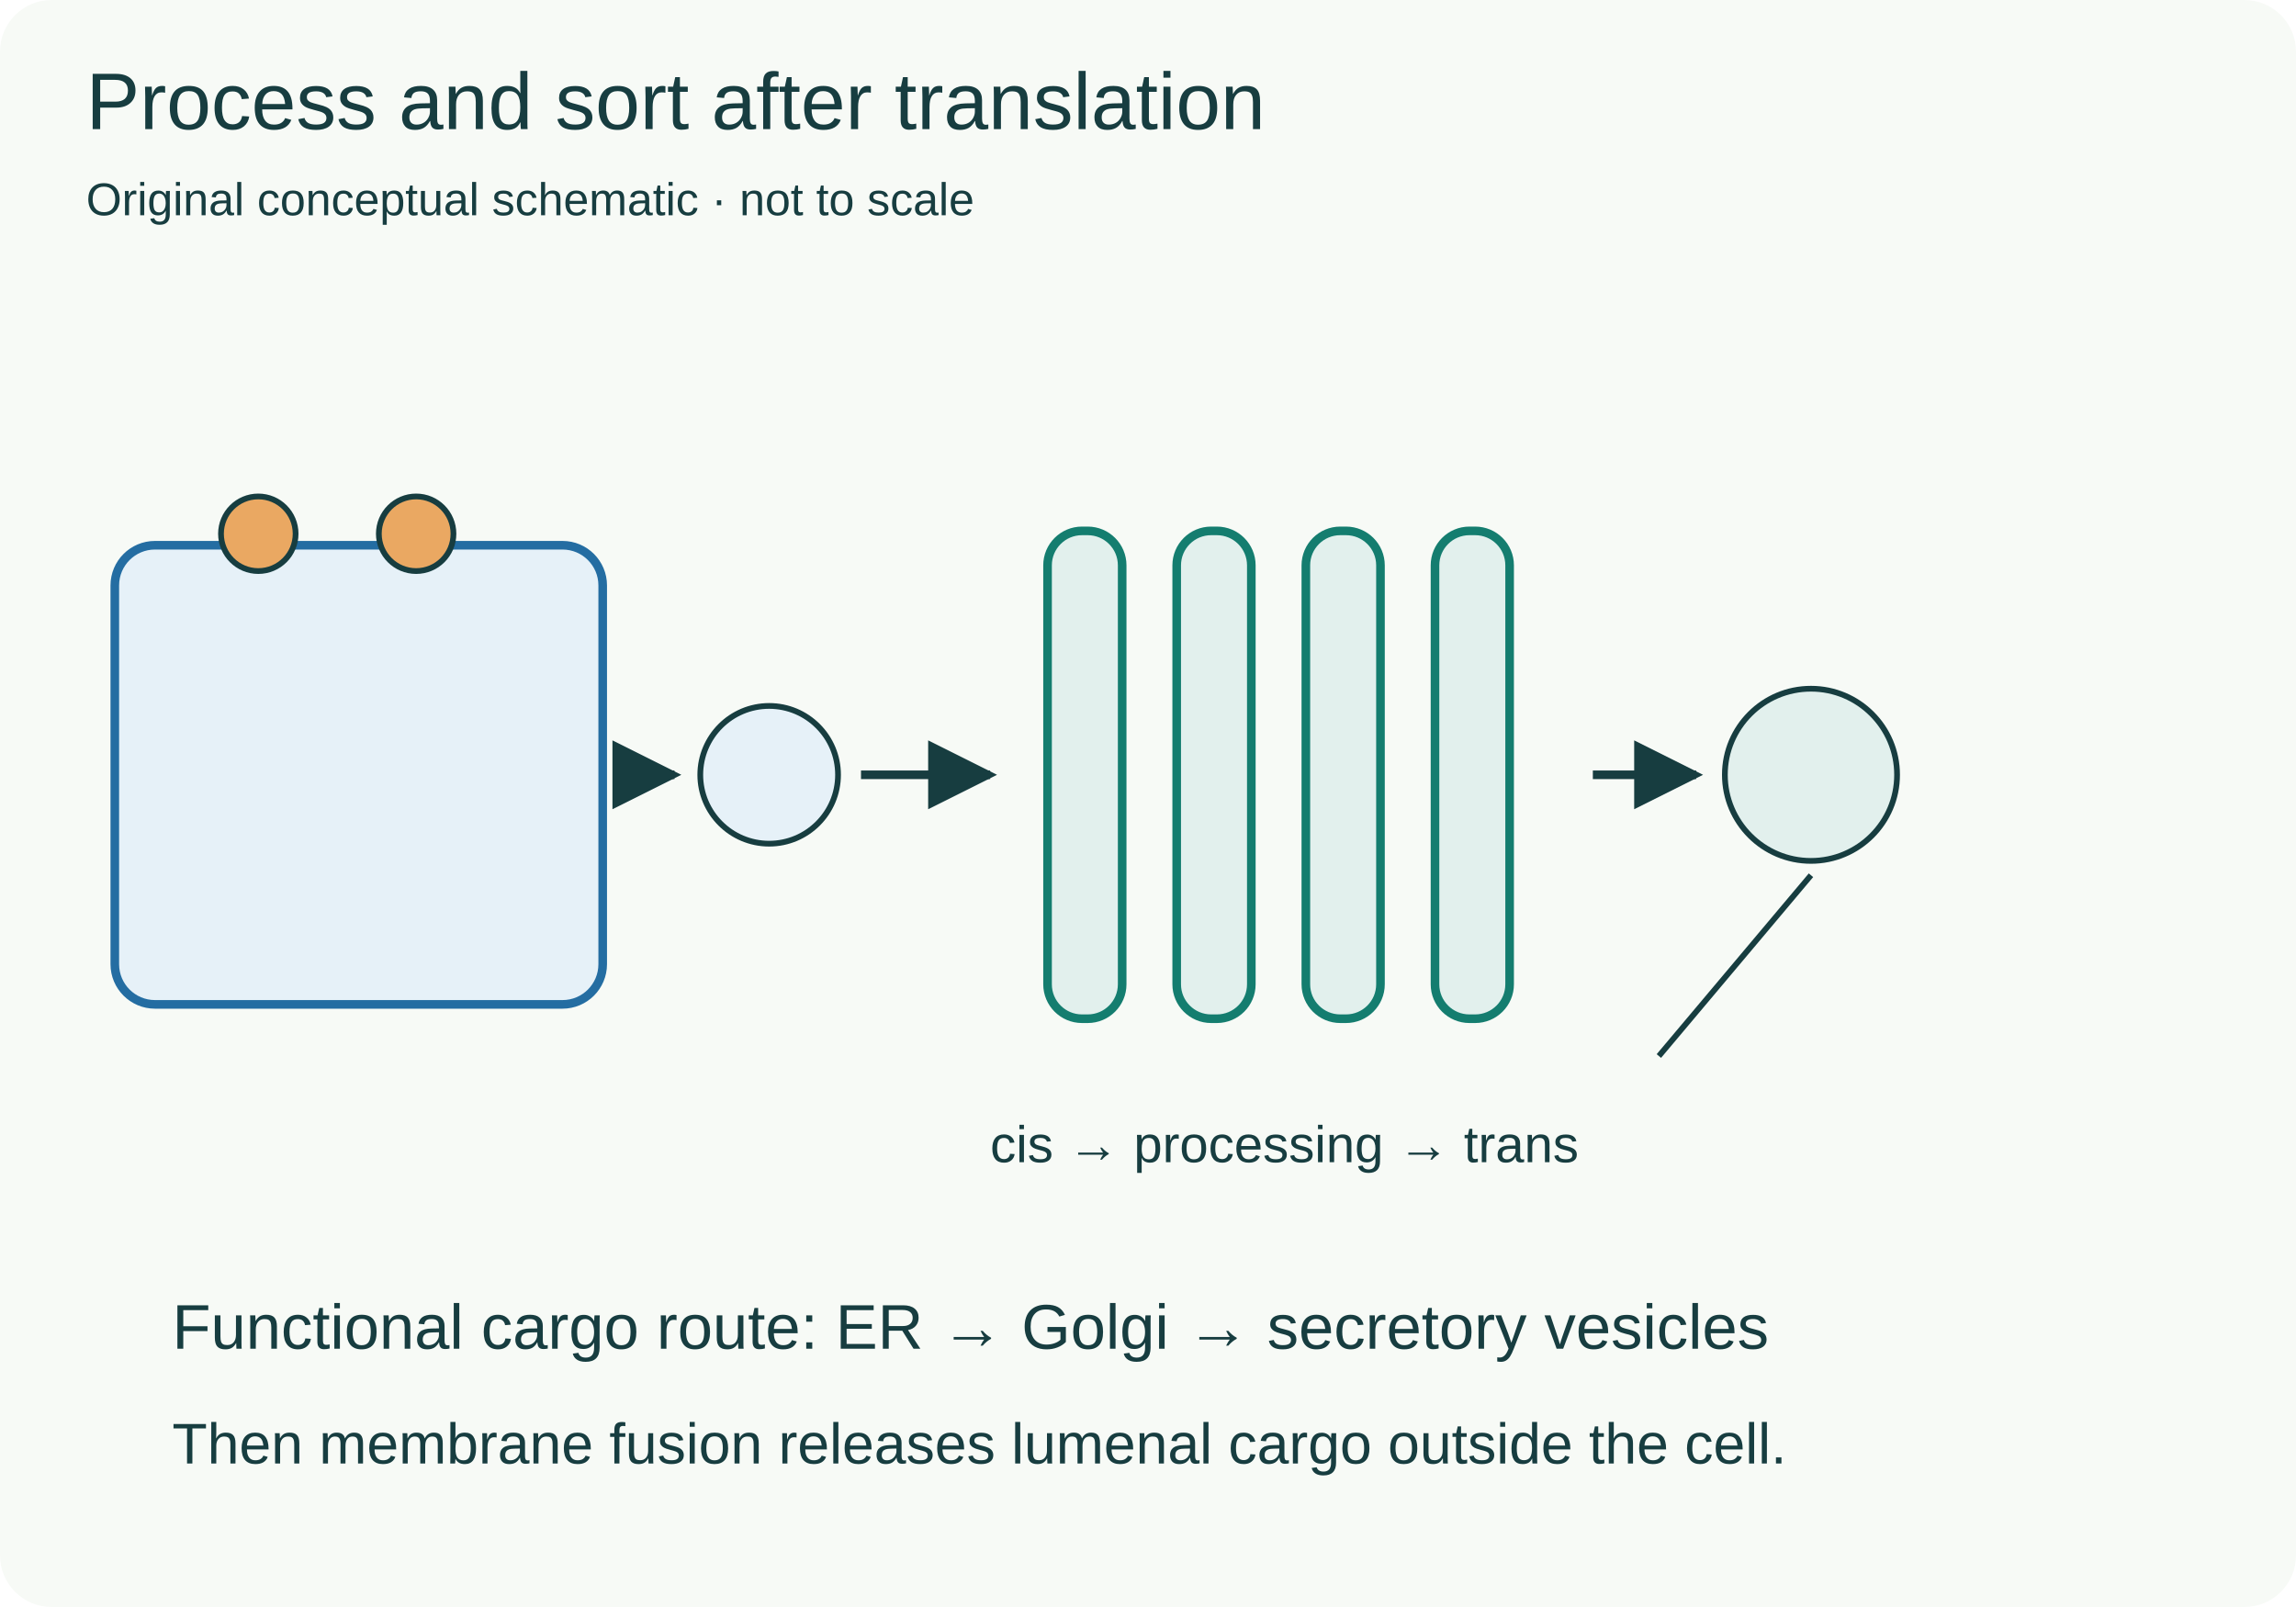
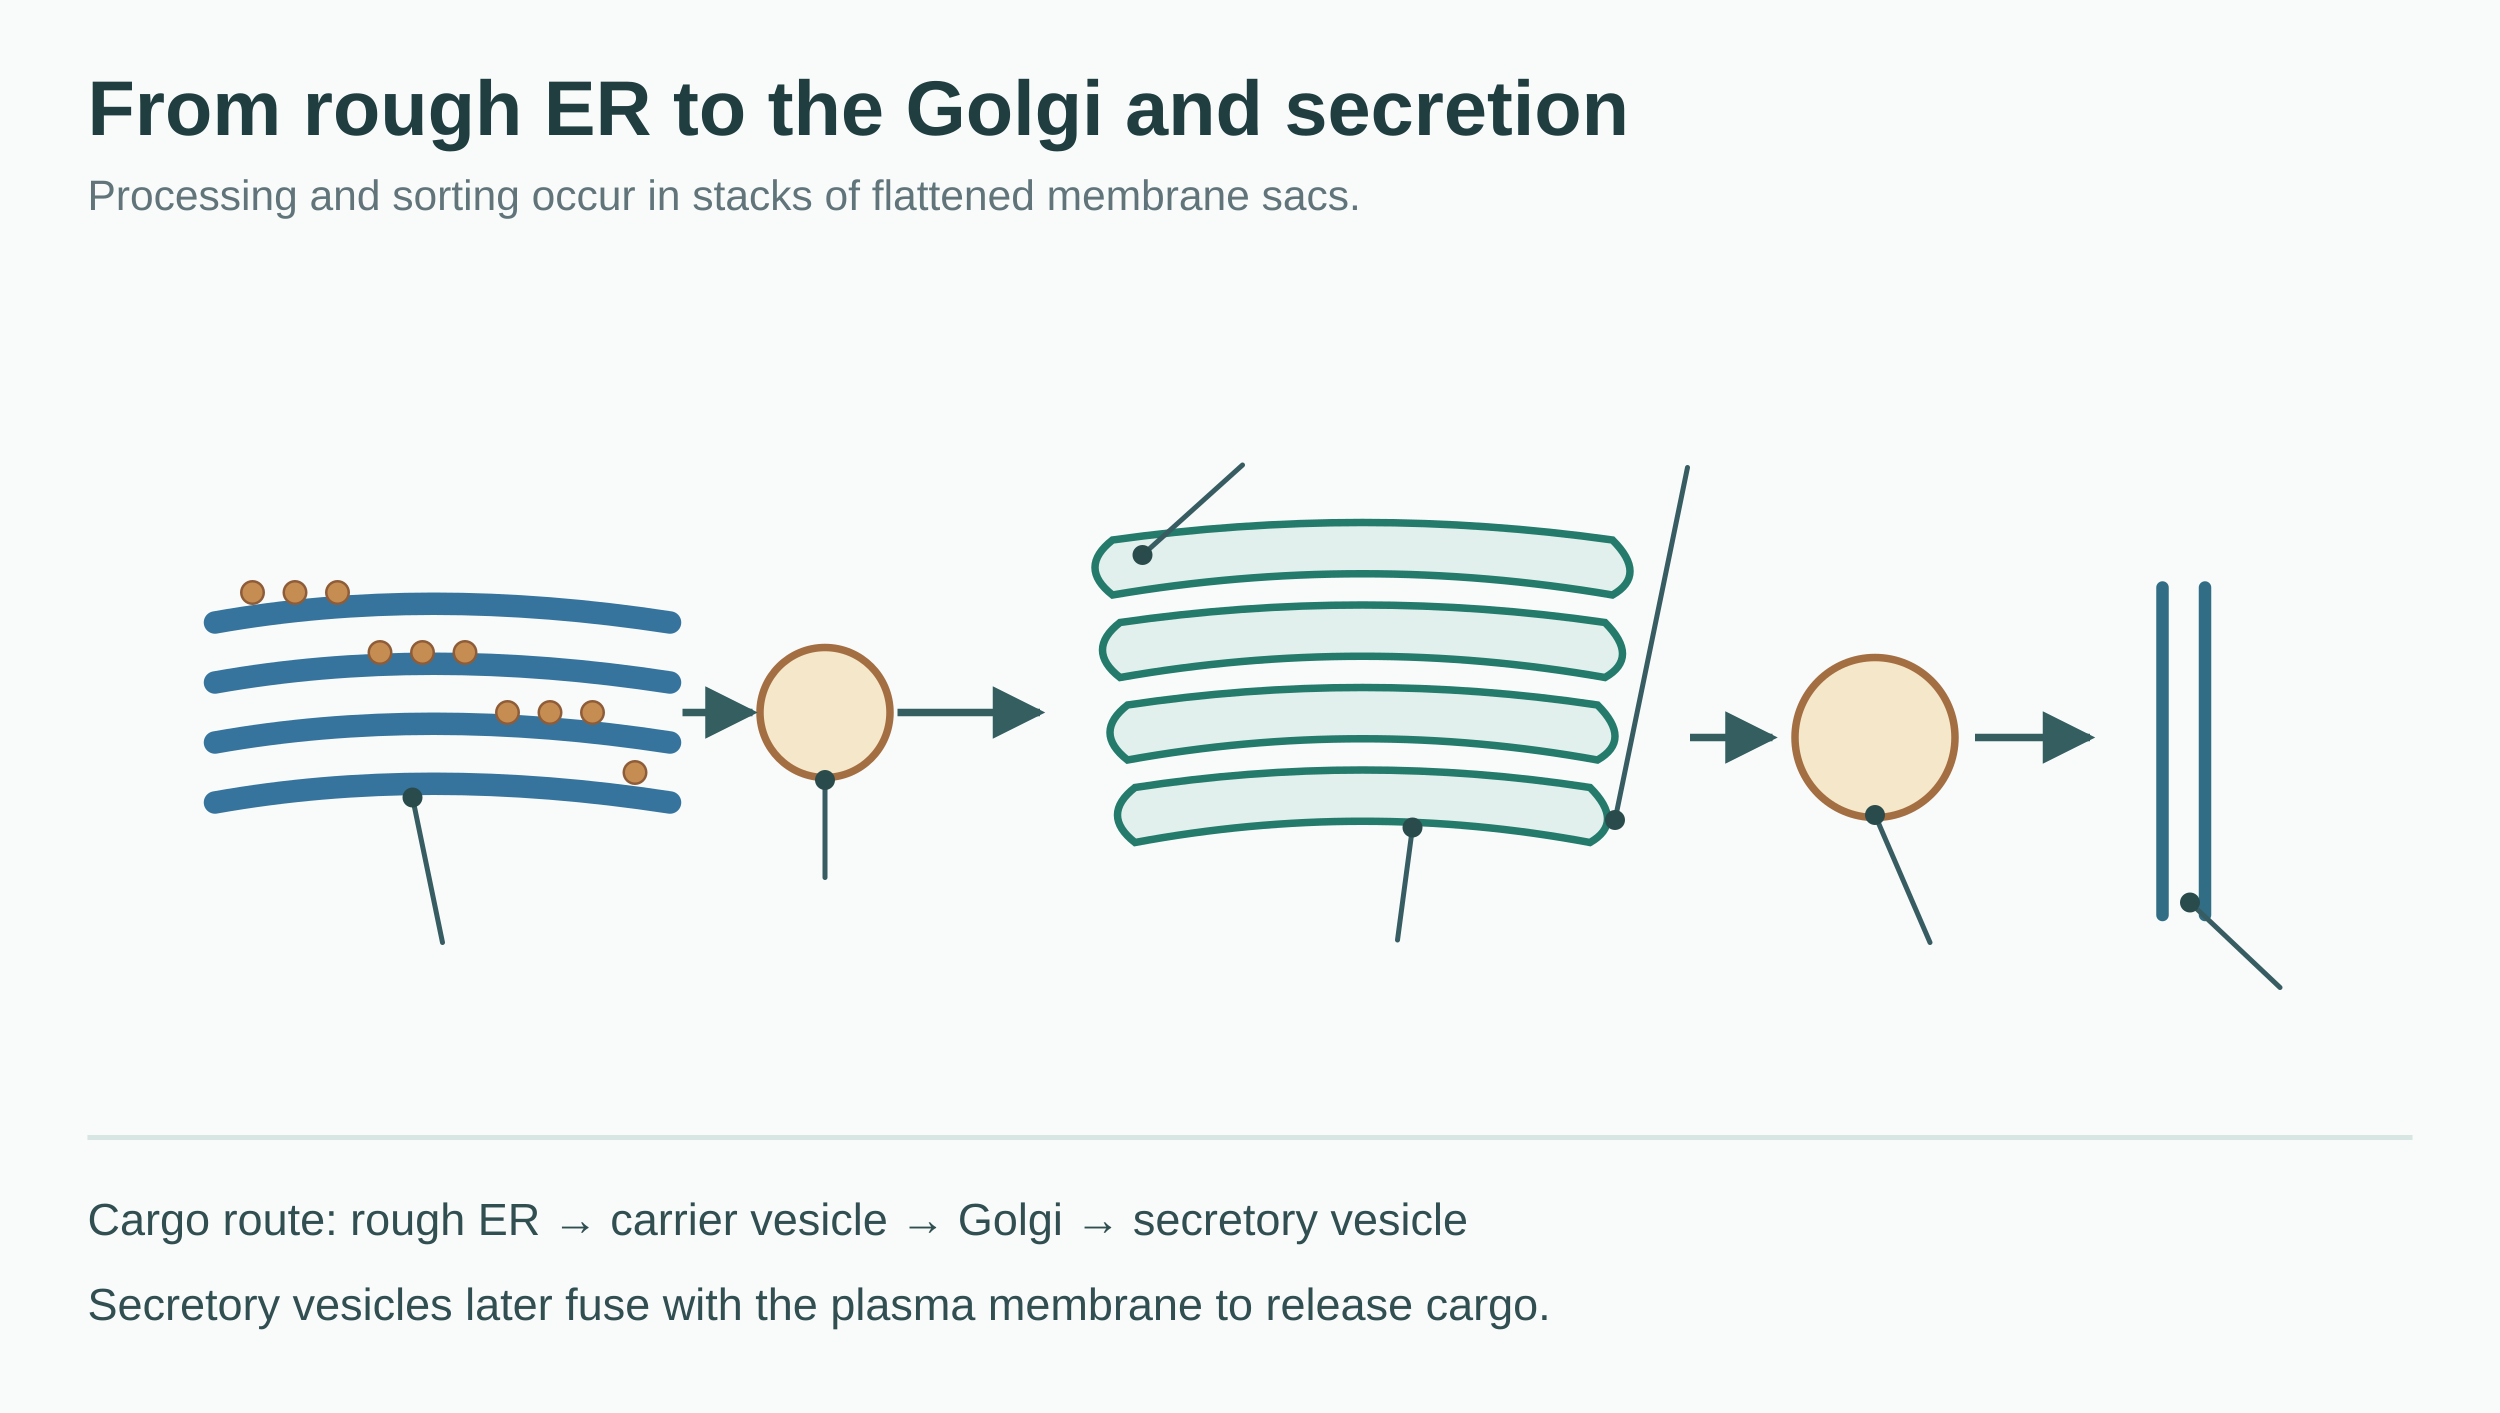
- <svg xmlns="http://www.w3.org/2000/svg" viewBox="0 0 800 560" role="img" aria-labelledby="title desc">
+ <svg xmlns="http://www.w3.org/2000/svg" viewBox="0 0 1000 565" role="img" aria-labelledby="golgi-title golgi-desc">
  <defs>
-     <marker id="arrow" viewBox="0 0 10 10" refX="9" refY="5" markerWidth="8" markerHeight="8" orient="auto-start-reverse">
-       <path d="M0 0 L10 5 L0 10 Z" fill="#173d40" />
+     <marker id="end" viewBox="0 0 10 10" refX="9" refY="5" markerWidth="7" markerHeight="7" orient="auto">
+       <path d="M0 0 L10 5 L0 10 Z" fill="#345e60" />
    </marker>
  </defs>
-   <rect width="800" height="560" rx="18" fill="#f7faf6" />
-   <g font-family="Arial, sans-serif">
-     <text x="30" y="45" font-size="28" fill="#173d40">Process and sort after translation</text>
-     <text x="30" y="75" font-size="16" fill="#173d40">Original conceptual schematic · not to scale</text>
-     <rect x="40" y="190" width="170" height="160" rx="14" fill="#e6f1f8" stroke="#246da2" stroke-width="3" />
-     <circle cx="90" cy="186" r="13" fill="#eaa862" stroke="#173d40" stroke-width="2" />
-     <circle cx="145" cy="186" r="13" fill="#eaa862" stroke="#173d40" stroke-width="2" />
-     <circle cx="268" cy="270" r="24" fill="#e6f1f8" stroke="#173d40" stroke-width="2" />
-     <path d="M220 270 L235 270" stroke="#173d40" stroke-width="3" fill="none" marker-end="url(#arrow)" />
-     <path d="M300 270 L345 270" stroke="#173d40" stroke-width="3" fill="none" marker-end="url(#arrow)" />
-     <rect x="365" y="185" width="26" height="170" rx="12" fill="#e2f0ed" stroke="#147d6f" stroke-width="3" />
-     <rect x="410" y="185" width="26" height="170" rx="12" fill="#e2f0ed" stroke="#147d6f" stroke-width="3" />
-     <rect x="455" y="185" width="26" height="170" rx="12" fill="#e2f0ed" stroke="#147d6f" stroke-width="3" />
-     <rect x="500" y="185" width="26" height="170" rx="12" fill="#e2f0ed" stroke="#147d6f" stroke-width="3" />
-     <text x="345" y="405" font-size="18" fill="#173d40">cis → processing → trans</text>
-     <path d="M555 270 L591 270" stroke="#173d40" stroke-width="3" fill="none" marker-end="url(#arrow)" />
-     <circle cx="631" cy="270" r="30" fill="#e2f0ed" stroke="#173d40" stroke-width="2" />
-     <path d="M578 368 L631 305" stroke="#173d40" stroke-width="2" fill="none" />
-     <text x="60" y="470" font-size="22" fill="#173d40">Functional cargo route: ER → Golgi → secretory vesicles</text>
-     <text x="60" y="510" font-size="20" fill="#173d40">Then membrane fusion releases lumenal cargo outside the cell.</text>
-   </g>
+   <style>text{font-family:Arial,Helvetica,sans-serif;fill:#203d40}.title{font-size:31px;font-weight:700}.subtitle{font-size:17px;fill:#60747a}.step{font-size:22px;font-weight:700}.label{font-size:19px;font-weight:600}.small{font-size:17px;fill:#436264}.note{font-size:18px;fill:#314e51}.leader{stroke:#375c61;stroke-width:2;fill:none;stroke-linecap:round}.arrow{stroke:#345e60;stroke-width:3;fill:none;marker-end:url(#end)}.cisterna{fill:#e2f0ed;stroke:#247a6b;stroke-width:3}</style>
+   <rect width="1000" height="565" fill="#f8fbfa" />
+   <text x="35" y="54" class="title">From rough ER to the Golgi and secretion</text>
+   <text x="35" y="84" class="subtitle">Processing and sorting occur in stacks of flattened membrane sacs.</text>
+   <path d="M86 249 Q170 234 268 249 M86 273 Q170 258 268 273 M86 297 Q170 282 268 297 M86 321 Q170 306 268 321" fill="none" stroke="#36749d" stroke-width="9" stroke-linecap="round" />
+   <circle cx="101" cy="237" r="4.5" fill="#c68d53" stroke="#8e5c38" stroke-width="1" />
+   <circle cx="118" cy="237" r="4.5" fill="#c68d53" stroke="#8e5c38" stroke-width="1" />
+   <circle cx="135" cy="237" r="4.5" fill="#c68d53" stroke="#8e5c38" stroke-width="1" />
+   <circle cx="152" cy="261" r="4.5" fill="#c68d53" stroke="#8e5c38" stroke-width="1" />
+   <circle cx="169" cy="261" r="4.5" fill="#c68d53" stroke="#8e5c38" stroke-width="1" />
+   <circle cx="186" cy="261" r="4.5" fill="#c68d53" stroke="#8e5c38" stroke-width="1" />
+   <circle cx="203" cy="285" r="4.5" fill="#c68d53" stroke="#8e5c38" stroke-width="1" />
+   <circle cx="220" cy="285" r="4.5" fill="#c68d53" stroke="#8e5c38" stroke-width="1" />
+   <circle cx="237" cy="285" r="4.5" fill="#c68d53" stroke="#8e5c38" stroke-width="1" />
+   <circle cx="254" cy="309" r="4.5" fill="#c68d53" stroke="#8e5c38" stroke-width="1" />
+   <circle cx="330" cy="285" r="26" fill="#f5e7c9" stroke="#a46e43" stroke-width="3" />
+   <path class="arrow" d="M273 285 L301 285" />
+   <path class="arrow" d="M359 285 L416 285" />
+   <path class="cisterna" d="M445 216 Q545 202 645 216 Q659 230 645 238 Q545 221 445 238 Q431 227 445 216 Z" />
+   <path class="cisterna" d="M448 249 Q545 235 642 249 Q656 263 642 271 Q545 254 448 271 Q434 260 448 249 Z" />
+   <path class="cisterna" d="M451 282 Q545 268 639 282 Q653 296 639 304 Q545 287 451 304 Q437 293 451 282 Z" />
+   <path class="cisterna" d="M454 315 Q545 301 636 315 Q650 329 636 337 Q545 320 454 337 Q440 326 454 315 Z" />
+   <circle cx="750" cy="295" r="32" fill="#f5e7c9" stroke="#a46e43" stroke-width="3" />
+   <path class="arrow" d="M676 295 L709 295" />
+   <path class="arrow" d="M790 295 L836 295" />
+   <path d="M865 235 V366 M882 235 V366" stroke="#316e86" stroke-width="5" stroke-linecap="round" />
+   <path class="leader" d="M177 377 L165 319" />
+   <circle cx="165" cy="319" r="4" fill="#294b4b" />
+   <path class="leader" d="M330 351 L330 312" />
+   <circle cx="330" cy="312" r="4" fill="#294b4b" />
+   <path class="leader" d="M559 376 L565 331" />
+   <circle cx="565" cy="331" r="4" fill="#294b4b" />
+   <path class="leader" d="M772 377 L750 326" />
+   <circle cx="750" cy="326" r="4" fill="#294b4b" />
+   <path class="leader" d="M497 186 L457 222" />
+   <circle cx="457" cy="222" r="4" fill="#294b4b" />
+   <path class="leader" d="M675 187 L646 328" />
+   <circle cx="646" cy="328" r="4" fill="#294b4b" />
+   <path class="leader" d="M912 395 L876 361" />
+   <circle cx="876" cy="361" r="4" fill="#294b4b" />
+   <path d="M35 455 H965" stroke="#d7e5e3" stroke-width="2" />
+   <text x="35" y="494" class="note">Cargo route: rough ER → carrier vesicle → Golgi → secretory vesicle</text>
+   <text x="35" y="528" class="note">Secretory vesicles later fuse with the plasma membrane to release cargo.</text>
</svg>
